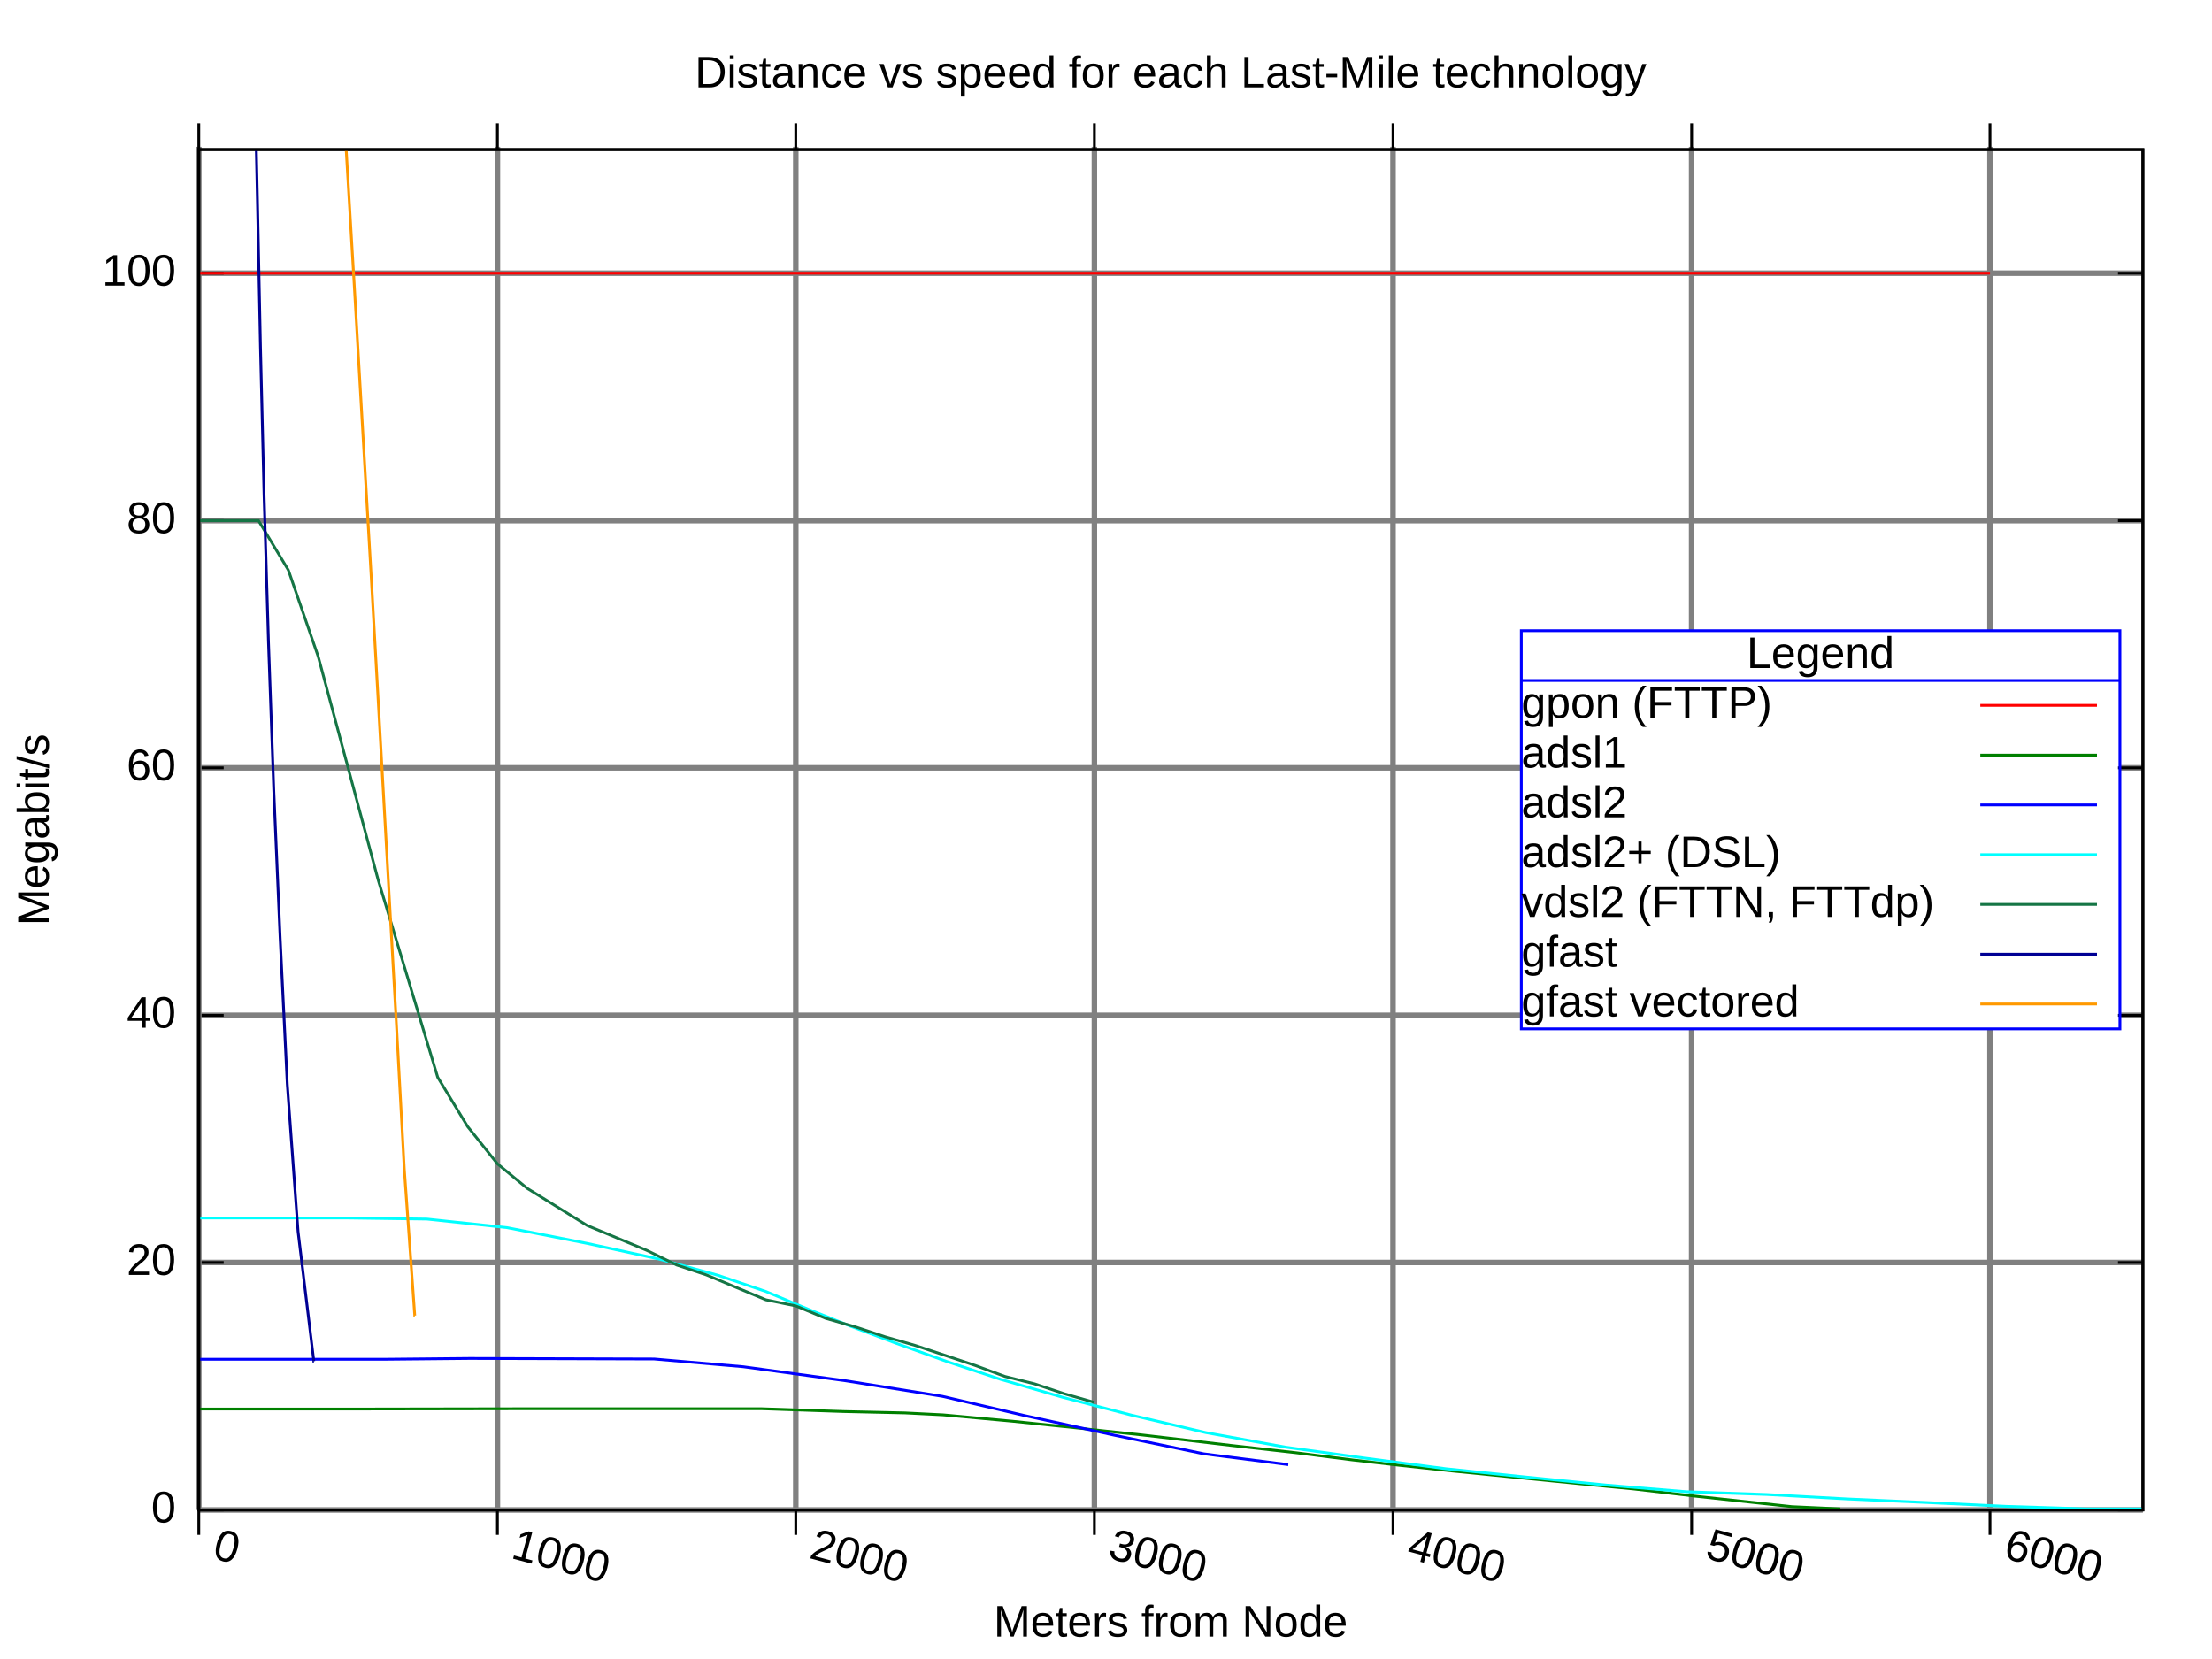
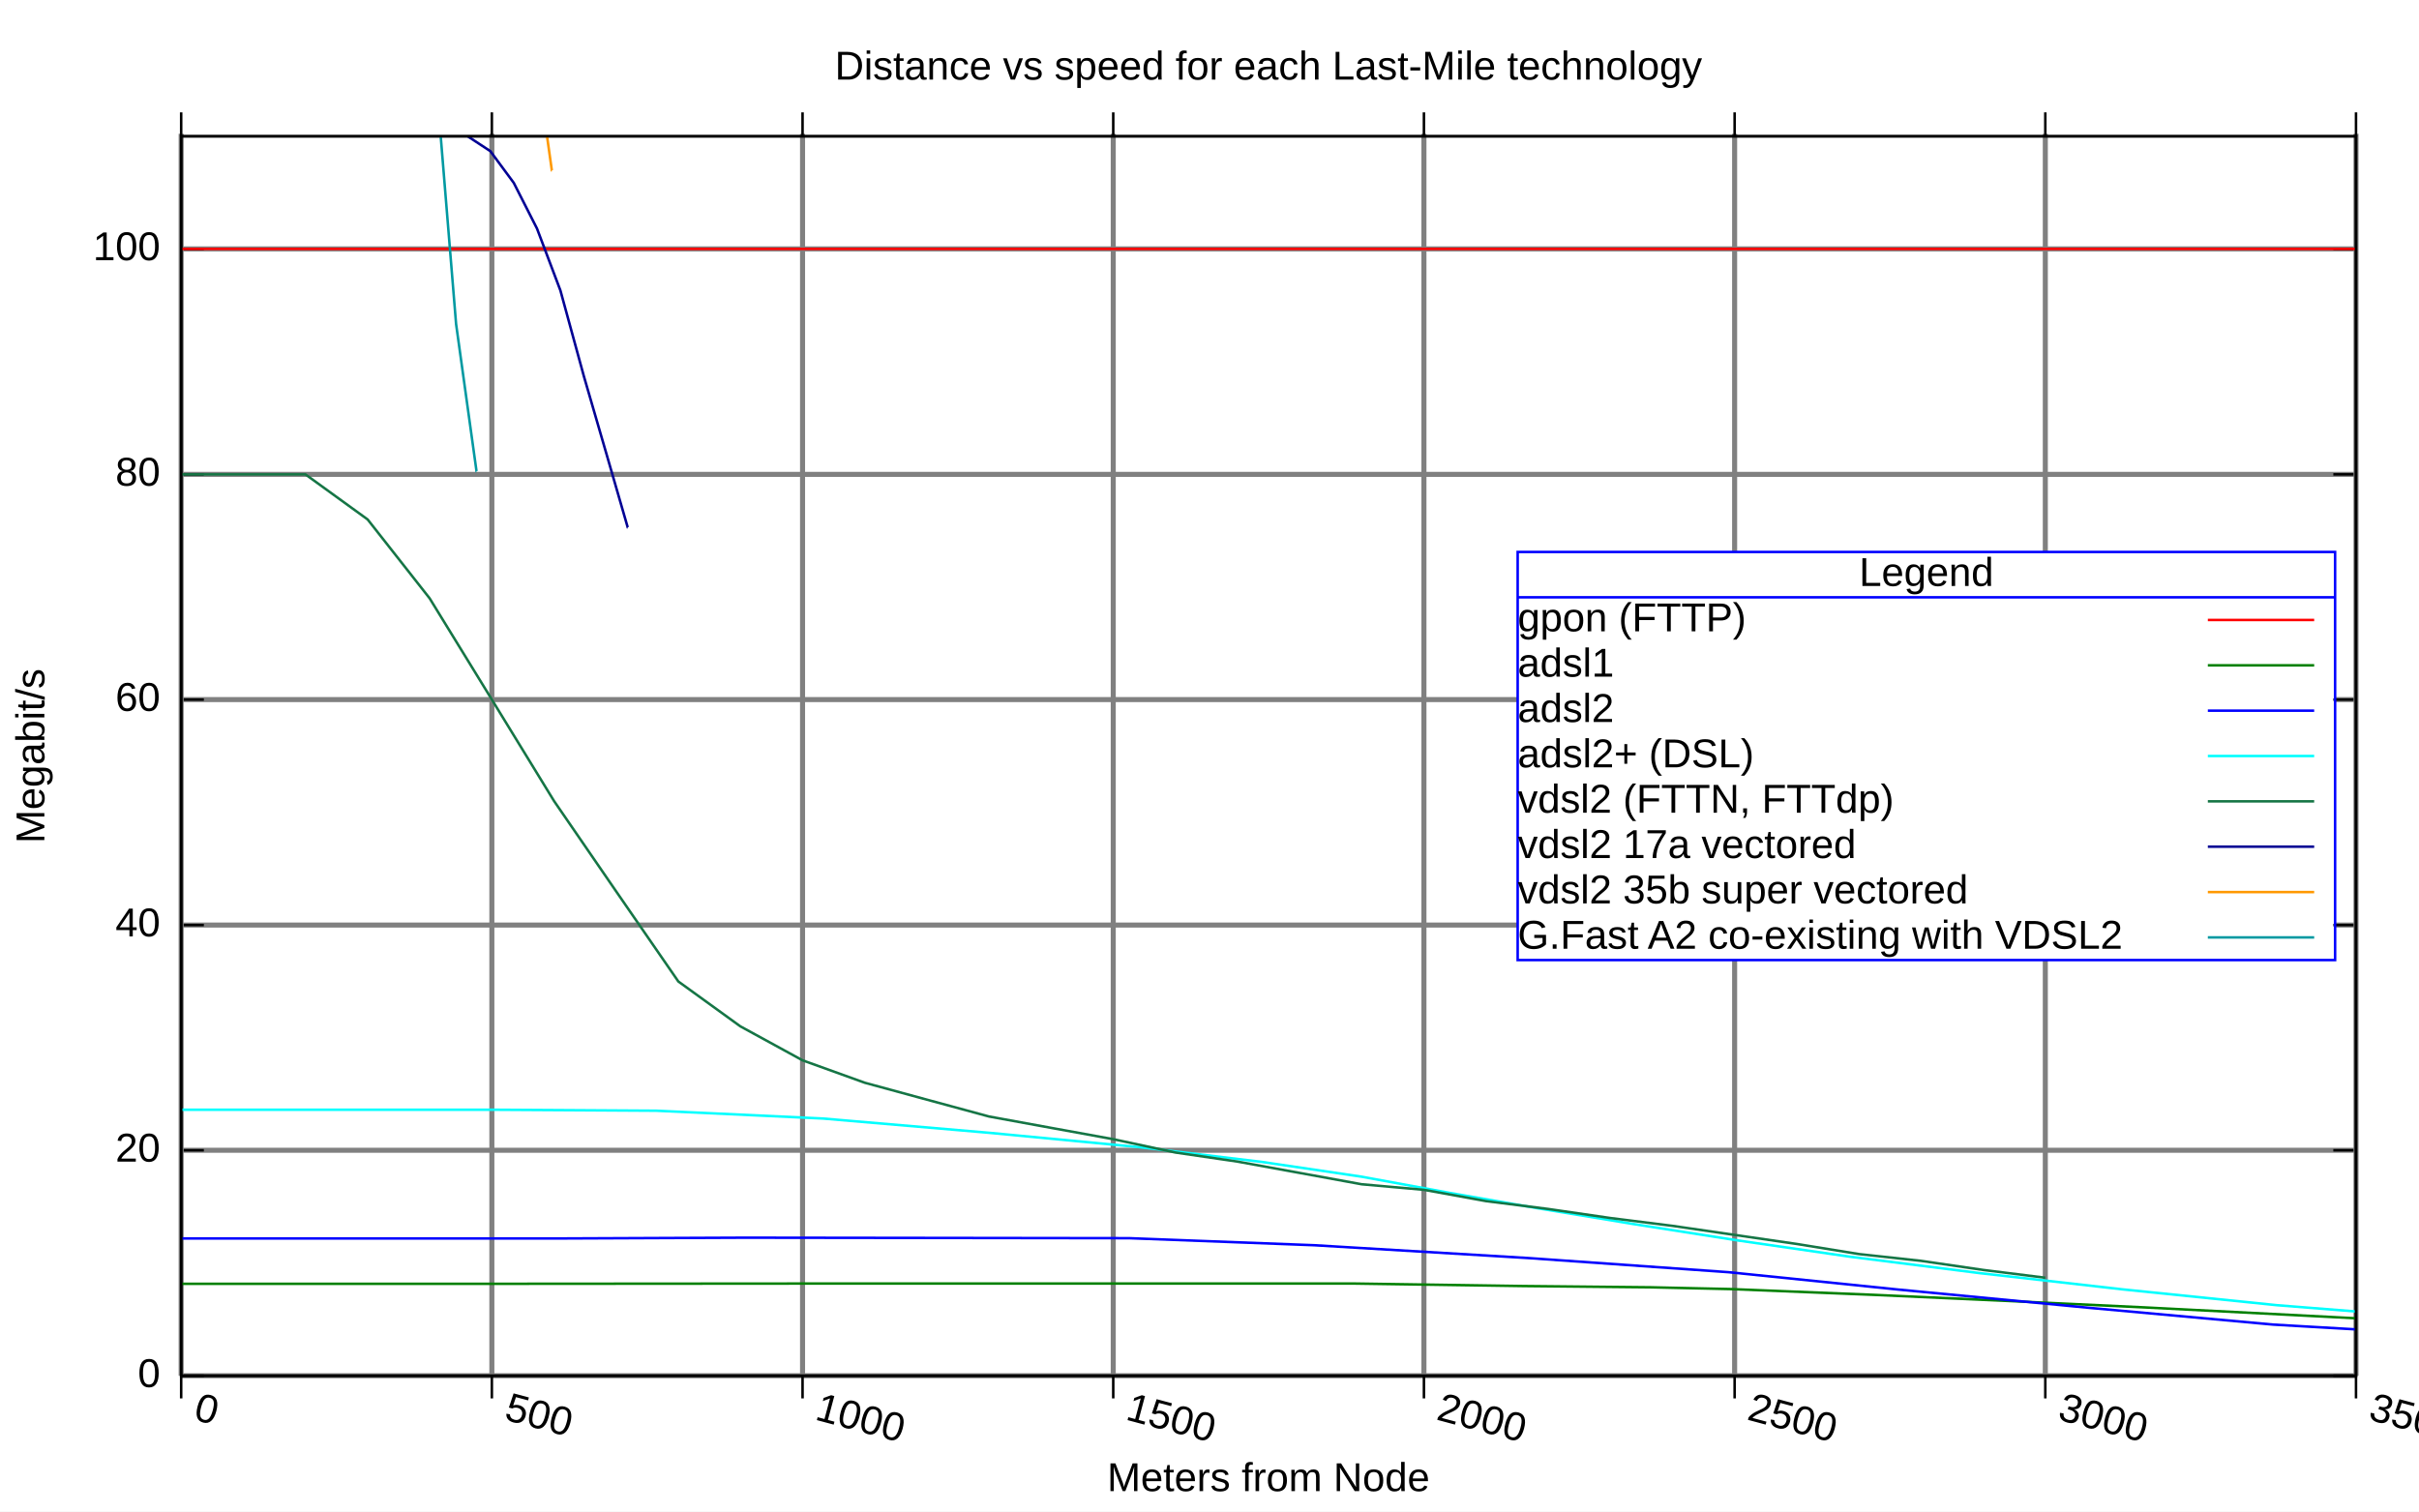
- <svg xmlns="http://www.w3.org/2000/svg" xmlns:xlink="http://www.w3.org/1999/xlink" width="800" height="600" viewBox="0 0 800 600">
+ <svg xmlns="http://www.w3.org/2000/svg" xmlns:xlink="http://www.w3.org/1999/xlink" width="960" height="600" viewBox="0 0 960 600">
  <g id="gnuplot_canvas">
-     <rect x="0" y="0" width="800" height="600" fill="#ffffff" />
+     <rect x="0" y="0" width="960" height="600" fill="#ffffff" />
    <defs>
      <circle id="gpDot" r="0.5" stroke-width="0.5" />
      <path id="gpPt0" stroke-width="0.222" stroke="currentColor" d="M-1,0 h2 M0,-1 v2" />
      <path id="gpPt1" stroke-width="0.222" stroke="currentColor" d="M-1,-1 L1,1 M1,-1 L-1,1" />
      <path id="gpPt2" stroke-width="0.222" stroke="currentColor" d="M-1,0 L1,0 M0,-1 L0,1 M-1,-1 L1,1 M-1,1 L1,-1" />
      <rect id="gpPt3" stroke-width="0.222" stroke="currentColor" x="-1" y="-1" width="2" height="2" />
      <rect id="gpPt4" stroke-width="0.222" stroke="currentColor" fill="currentColor" x="-1" y="-1" width="2" height="2" />
      <circle id="gpPt5" stroke-width="0.222" stroke="currentColor" cx="0" cy="0" r="1" />
      <use xlink:href="#gpPt5" id="gpPt6" fill="currentColor" stroke="none" />
      <path id="gpPt7" stroke-width="0.222" stroke="currentColor" d="M0,-1.33 L-1.33,0.67 L1.33,0.67 z" />
      <use xlink:href="#gpPt7" id="gpPt8" fill="currentColor" stroke="none" />
      <use xlink:href="#gpPt7" id="gpPt9" stroke="currentColor" transform="rotate(180)" />
      <use xlink:href="#gpPt9" id="gpPt10" fill="currentColor" stroke="none" />
      <use xlink:href="#gpPt3" id="gpPt11" stroke="currentColor" transform="rotate(45)" />
      <use xlink:href="#gpPt11" id="gpPt12" fill="currentColor" stroke="none" />
    </defs>
    <g style="fill:none; color:#FFFFFF; stroke:currentColor; stroke-width:1.00; stroke-linecap:butt; stroke-linejoin:miter">
</g>
    <g style="fill:none; color:black; stroke:currentColor; stroke-width:1.00; stroke-linecap:butt; stroke-linejoin:miter">
</g>
    <g style="fill:none; color:black; stroke:currentColor; stroke-width:2.00; stroke-linecap:butt; stroke-linejoin:miter">
</g>
    <g style="fill:none; color:gray; stroke:currentColor; stroke-width:2.00; stroke-linecap:butt; stroke-linejoin:miter">
-       <path class="gridline" d="M71.9,546.1 L775.0,546.1  h0.01" />
-     </g>
-     <g style="fill:none; color:gray; stroke:currentColor; stroke-width:1.00; stroke-linecap:butt; stroke-linejoin:miter">
- </g>
-     <g style="fill:none; color:black; stroke:currentColor; stroke-width:1.00; stroke-linecap:butt; stroke-linejoin:miter">
-       <path d="M71.9,546.1 L80.9,546.1 M775.0,546.1 L766.0,546.1  h0.01" />
+       <path class="gridline" d="M71.9,546.1 L935.0,546.1  h0.01" />
+     </g>
+     <g style="fill:none; color:gray; stroke:currentColor; stroke-width:1.00; stroke-linecap:butt; stroke-linejoin:miter">
+ </g>
+     <g style="fill:none; color:black; stroke:currentColor; stroke-width:1.00; stroke-linecap:butt; stroke-linejoin:miter">
+       <path d="M71.9,546.1 L80.9,546.1 M935.0,546.1 L926.0,546.1  h0.01" />
      <g transform="translate(63.6,550.6)" style="stroke:none; fill:black; font-family:Arial; font-size:12.00pt; text-anchor:end">
        <text>
          <tspan> 0</tspan>
        </text>
      </g>
    </g>
    <g style="fill:none; color:black; stroke:currentColor; stroke-width:2.00; stroke-linecap:butt; stroke-linejoin:miter">
</g>
    <g style="fill:none; color:gray; stroke:currentColor; stroke-width:2.00; stroke-linecap:butt; stroke-linejoin:miter">
-       <path class="gridline" d="M71.9,456.6 L775.0,456.6  h0.01" />
-     </g>
-     <g style="fill:none; color:gray; stroke:currentColor; stroke-width:1.00; stroke-linecap:butt; stroke-linejoin:miter">
- </g>
-     <g style="fill:none; color:black; stroke:currentColor; stroke-width:1.00; stroke-linecap:butt; stroke-linejoin:miter">
-       <path d="M71.9,456.6 L80.9,456.6 M775.0,456.6 L766.0,456.6  h0.01" />
+       <path class="gridline" d="M71.9,456.6 L935.0,456.6  h0.01" />
+     </g>
+     <g style="fill:none; color:gray; stroke:currentColor; stroke-width:1.00; stroke-linecap:butt; stroke-linejoin:miter">
+ </g>
+     <g style="fill:none; color:black; stroke:currentColor; stroke-width:1.00; stroke-linecap:butt; stroke-linejoin:miter">
+       <path d="M71.9,456.6 L80.9,456.6 M935.0,456.6 L926.0,456.6  h0.01" />
      <g transform="translate(63.6,461.1)" style="stroke:none; fill:black; font-family:Arial; font-size:12.00pt; text-anchor:end">
        <text>
          <tspan> 20</tspan>
        </text>
      </g>
    </g>
    <g style="fill:none; color:black; stroke:currentColor; stroke-width:2.00; stroke-linecap:butt; stroke-linejoin:miter">
</g>
    <g style="fill:none; color:gray; stroke:currentColor; stroke-width:2.00; stroke-linecap:butt; stroke-linejoin:miter">
-       <path class="gridline" d="M71.9,367.2 L550.2,367.2 M766.7,367.2 L775.0,367.2  h0.01" />
-     </g>
-     <g style="fill:none; color:gray; stroke:currentColor; stroke-width:1.00; stroke-linecap:butt; stroke-linejoin:miter">
- </g>
-     <g style="fill:none; color:black; stroke:currentColor; stroke-width:1.00; stroke-linecap:butt; stroke-linejoin:miter">
-       <path d="M71.9,367.2 L80.9,367.2 M775.0,367.2 L766.0,367.2  h0.01" />
+       <path class="gridline" d="M71.9,367.2 L602.3,367.2 M926.7,367.2 L935.0,367.2  h0.01" />
+     </g>
+     <g style="fill:none; color:gray; stroke:currentColor; stroke-width:1.00; stroke-linecap:butt; stroke-linejoin:miter">
+ </g>
+     <g style="fill:none; color:black; stroke:currentColor; stroke-width:1.00; stroke-linecap:butt; stroke-linejoin:miter">
+       <path d="M71.9,367.2 L80.9,367.2 M935.0,367.2 L926.0,367.2  h0.01" />
      <g transform="translate(63.6,371.7)" style="stroke:none; fill:black; font-family:Arial; font-size:12.00pt; text-anchor:end">
        <text>
          <tspan> 40</tspan>
        </text>
      </g>
    </g>
    <g style="fill:none; color:black; stroke:currentColor; stroke-width:2.00; stroke-linecap:butt; stroke-linejoin:miter">
</g>
    <g style="fill:none; color:gray; stroke:currentColor; stroke-width:2.00; stroke-linecap:butt; stroke-linejoin:miter">
-       <path class="gridline" d="M71.9,277.7 L550.2,277.7 M766.7,277.7 L775.0,277.7  h0.01" />
-     </g>
-     <g style="fill:none; color:gray; stroke:currentColor; stroke-width:1.00; stroke-linecap:butt; stroke-linejoin:miter">
- </g>
-     <g style="fill:none; color:black; stroke:currentColor; stroke-width:1.00; stroke-linecap:butt; stroke-linejoin:miter">
-       <path d="M71.9,277.7 L80.9,277.7 M775.0,277.7 L766.0,277.7  h0.01" />
+       <path class="gridline" d="M71.9,277.7 L602.3,277.7 M926.7,277.7 L935.0,277.7  h0.01" />
+     </g>
+     <g style="fill:none; color:gray; stroke:currentColor; stroke-width:1.00; stroke-linecap:butt; stroke-linejoin:miter">
+ </g>
+     <g style="fill:none; color:black; stroke:currentColor; stroke-width:1.00; stroke-linecap:butt; stroke-linejoin:miter">
+       <path d="M71.9,277.7 L80.9,277.7 M935.0,277.7 L926.0,277.7  h0.01" />
      <g transform="translate(63.6,282.2)" style="stroke:none; fill:black; font-family:Arial; font-size:12.00pt; text-anchor:end">
        <text>
          <tspan> 60</tspan>
        </text>
      </g>
    </g>
    <g style="fill:none; color:black; stroke:currentColor; stroke-width:2.00; stroke-linecap:butt; stroke-linejoin:miter">
</g>
    <g style="fill:none; color:gray; stroke:currentColor; stroke-width:2.00; stroke-linecap:butt; stroke-linejoin:miter">
-       <path class="gridline" d="M71.9,188.3 L775.0,188.3  h0.01" />
-     </g>
-     <g style="fill:none; color:gray; stroke:currentColor; stroke-width:1.00; stroke-linecap:butt; stroke-linejoin:miter">
- </g>
-     <g style="fill:none; color:black; stroke:currentColor; stroke-width:1.00; stroke-linecap:butt; stroke-linejoin:miter">
-       <path d="M71.9,188.3 L80.9,188.3 M775.0,188.3 L766.0,188.3  h0.01" />
+       <path class="gridline" d="M71.9,188.3 L935.0,188.3  h0.01" />
+     </g>
+     <g style="fill:none; color:gray; stroke:currentColor; stroke-width:1.00; stroke-linecap:butt; stroke-linejoin:miter">
+ </g>
+     <g style="fill:none; color:black; stroke:currentColor; stroke-width:1.00; stroke-linecap:butt; stroke-linejoin:miter">
+       <path d="M71.9,188.3 L80.9,188.3 M935.0,188.3 L926.0,188.3  h0.01" />
      <g transform="translate(63.6,192.8)" style="stroke:none; fill:black; font-family:Arial; font-size:12.00pt; text-anchor:end">
        <text>
          <tspan> 80</tspan>
        </text>
      </g>
    </g>
    <g style="fill:none; color:black; stroke:currentColor; stroke-width:2.00; stroke-linecap:butt; stroke-linejoin:miter">
</g>
    <g style="fill:none; color:gray; stroke:currentColor; stroke-width:2.00; stroke-linecap:butt; stroke-linejoin:miter">
-       <path class="gridline" d="M71.9,98.8 L775.0,98.8  h0.01" />
-     </g>
-     <g style="fill:none; color:gray; stroke:currentColor; stroke-width:1.00; stroke-linecap:butt; stroke-linejoin:miter">
- </g>
-     <g style="fill:none; color:black; stroke:currentColor; stroke-width:1.00; stroke-linecap:butt; stroke-linejoin:miter">
-       <path d="M71.9,98.8 L80.9,98.8 M775.0,98.8 L766.0,98.8  h0.01" />
+       <path class="gridline" d="M71.9,98.8 L935.0,98.8  h0.01" />
+     </g>
+     <g style="fill:none; color:gray; stroke:currentColor; stroke-width:1.00; stroke-linecap:butt; stroke-linejoin:miter">
+ </g>
+     <g style="fill:none; color:black; stroke:currentColor; stroke-width:1.00; stroke-linecap:butt; stroke-linejoin:miter">
+       <path d="M71.9,98.8 L80.9,98.8 M935.0,98.8 L926.0,98.8  h0.01" />
      <g transform="translate(63.6,103.3)" style="stroke:none; fill:black; font-family:Arial; font-size:12.00pt; text-anchor:end">
        <text>
          <tspan> 100</tspan>
        </text>
      </g>
    </g>
    <g style="fill:none; color:black; stroke:currentColor; stroke-width:2.00; stroke-linecap:butt; stroke-linejoin:miter">
</g>
    <g style="fill:none; color:gray; stroke:currentColor; stroke-width:2.00; stroke-linecap:butt; stroke-linejoin:miter">
      <path class="gridline" d="M71.9,546.1 L71.9,54.1  h0.01" />
    </g>
    <g style="fill:none; color:gray; stroke:currentColor; stroke-width:1.00; stroke-linecap:butt; stroke-linejoin:miter">
</g>
    <g style="fill:none; color:black; stroke:currentColor; stroke-width:1.00; stroke-linecap:butt; stroke-linejoin:miter">
      <path d="M71.9,546.1 L71.9,555.1 M71.9,54.1 L71.9,45.1  h0.01" />
      <g transform="translate(76.4,563.4) rotate(15)" style="stroke:none; fill:black; font-family:Arial; font-size:12.00pt; text-anchor:start">
        <text>
          <tspan> 0</tspan>
        </text>
      </g>
    </g>
    <g style="fill:none; color:black; stroke:currentColor; stroke-width:2.00; stroke-linecap:butt; stroke-linejoin:miter">
</g>
    <g style="fill:none; color:gray; stroke:currentColor; stroke-width:2.00; stroke-linecap:butt; stroke-linejoin:miter">
-       <path class="gridline" d="M179.9,546.1 L179.9,54.1  h0.01" />
-     </g>
-     <g style="fill:none; color:gray; stroke:currentColor; stroke-width:1.00; stroke-linecap:butt; stroke-linejoin:miter">
- </g>
-     <g style="fill:none; color:black; stroke:currentColor; stroke-width:1.00; stroke-linecap:butt; stroke-linejoin:miter">
-       <path d="M179.9,546.1 L179.9,555.1 M179.9,54.1 L179.9,45.1  h0.01" />
-       <g transform="translate(184.4,563.4) rotate(15)" style="stroke:none; fill:black; font-family:Arial; font-size:12.00pt; text-anchor:start">
+       <path class="gridline" d="M195.2,546.1 L195.2,54.1  h0.01" />
+     </g>
+     <g style="fill:none; color:gray; stroke:currentColor; stroke-width:1.00; stroke-linecap:butt; stroke-linejoin:miter">
+ </g>
+     <g style="fill:none; color:black; stroke:currentColor; stroke-width:1.00; stroke-linecap:butt; stroke-linejoin:miter">
+       <path d="M195.2,546.1 L195.2,555.1 M195.2,54.1 L195.2,45.1  h0.01" />
+       <g transform="translate(199.7,563.4) rotate(15)" style="stroke:none; fill:black; font-family:Arial; font-size:12.00pt; text-anchor:start">
+         <text>
+           <tspan> 500</tspan>
+         </text>
+       </g>
+     </g>
+     <g style="fill:none; color:black; stroke:currentColor; stroke-width:2.00; stroke-linecap:butt; stroke-linejoin:miter">
+ </g>
+     <g style="fill:none; color:gray; stroke:currentColor; stroke-width:2.00; stroke-linecap:butt; stroke-linejoin:miter">
+       <path class="gridline" d="M318.5,546.1 L318.5,54.1  h0.01" />
+     </g>
+     <g style="fill:none; color:gray; stroke:currentColor; stroke-width:1.00; stroke-linecap:butt; stroke-linejoin:miter">
+ </g>
+     <g style="fill:none; color:black; stroke:currentColor; stroke-width:1.00; stroke-linecap:butt; stroke-linejoin:miter">
+       <path d="M318.5,546.1 L318.5,555.1 M318.5,54.1 L318.5,45.1  h0.01" />
+       <g transform="translate(323.0,563.4) rotate(15)" style="stroke:none; fill:black; font-family:Arial; font-size:12.00pt; text-anchor:start">
        <text>
          <tspan> 1000</tspan>
        </text>
      </g>
    </g>
    <g style="fill:none; color:black; stroke:currentColor; stroke-width:2.00; stroke-linecap:butt; stroke-linejoin:miter">
</g>
    <g style="fill:none; color:gray; stroke:currentColor; stroke-width:2.00; stroke-linecap:butt; stroke-linejoin:miter">
-       <path class="gridline" d="M287.8,546.1 L287.8,54.1  h0.01" />
-     </g>
-     <g style="fill:none; color:gray; stroke:currentColor; stroke-width:1.00; stroke-linecap:butt; stroke-linejoin:miter">
- </g>
-     <g style="fill:none; color:black; stroke:currentColor; stroke-width:1.00; stroke-linecap:butt; stroke-linejoin:miter">
-       <path d="M287.8,546.1 L287.8,555.1 M287.8,54.1 L287.8,45.1  h0.01" />
-       <g transform="translate(292.3,563.4) rotate(15)" style="stroke:none; fill:black; font-family:Arial; font-size:12.00pt; text-anchor:start">
+       <path class="gridline" d="M441.8,546.1 L441.8,54.1  h0.01" />
+     </g>
+     <g style="fill:none; color:gray; stroke:currentColor; stroke-width:1.00; stroke-linecap:butt; stroke-linejoin:miter">
+ </g>
+     <g style="fill:none; color:black; stroke:currentColor; stroke-width:1.00; stroke-linecap:butt; stroke-linejoin:miter">
+       <path d="M441.8,546.1 L441.8,555.1 M441.8,54.1 L441.8,45.1  h0.01" />
+       <g transform="translate(446.3,563.4) rotate(15)" style="stroke:none; fill:black; font-family:Arial; font-size:12.00pt; text-anchor:start">
+         <text>
+           <tspan> 1500</tspan>
+         </text>
+       </g>
+     </g>
+     <g style="fill:none; color:black; stroke:currentColor; stroke-width:2.00; stroke-linecap:butt; stroke-linejoin:miter">
+ </g>
+     <g style="fill:none; color:gray; stroke:currentColor; stroke-width:2.00; stroke-linecap:butt; stroke-linejoin:miter">
+       <path class="gridline" d="M565.1,546.1 L565.1,54.1  h0.01" />
+     </g>
+     <g style="fill:none; color:gray; stroke:currentColor; stroke-width:1.00; stroke-linecap:butt; stroke-linejoin:miter">
+ </g>
+     <g style="fill:none; color:black; stroke:currentColor; stroke-width:1.00; stroke-linecap:butt; stroke-linejoin:miter">
+       <path d="M565.1,546.1 L565.1,555.1 M565.1,54.1 L565.1,45.1  h0.01" />
+       <g transform="translate(569.6,563.4) rotate(15)" style="stroke:none; fill:black; font-family:Arial; font-size:12.00pt; text-anchor:start">
        <text>
          <tspan> 2000</tspan>
        </text>
      </g>
    </g>
    <g style="fill:none; color:black; stroke:currentColor; stroke-width:2.00; stroke-linecap:butt; stroke-linejoin:miter">
</g>
    <g style="fill:none; color:gray; stroke:currentColor; stroke-width:2.00; stroke-linecap:butt; stroke-linejoin:miter">
-       <path class="gridline" d="M395.8,546.1 L395.8,54.1  h0.01" />
-     </g>
-     <g style="fill:none; color:gray; stroke:currentColor; stroke-width:1.00; stroke-linecap:butt; stroke-linejoin:miter">
- </g>
-     <g style="fill:none; color:black; stroke:currentColor; stroke-width:1.00; stroke-linecap:butt; stroke-linejoin:miter">
-       <path d="M395.8,546.1 L395.8,555.1 M395.8,54.1 L395.8,45.1  h0.01" />
-       <g transform="translate(400.3,563.4) rotate(15)" style="stroke:none; fill:black; font-family:Arial; font-size:12.00pt; text-anchor:start">
+       <path class="gridline" d="M688.4,546.1 L688.4,381.1 M688.4,219.1 L688.4,54.1  h0.01" />
+     </g>
+     <g style="fill:none; color:gray; stroke:currentColor; stroke-width:1.00; stroke-linecap:butt; stroke-linejoin:miter">
+ </g>
+     <g style="fill:none; color:black; stroke:currentColor; stroke-width:1.00; stroke-linecap:butt; stroke-linejoin:miter">
+       <path d="M688.4,546.1 L688.4,555.1 M688.4,54.1 L688.4,45.1  h0.01" />
+       <g transform="translate(692.9,563.4) rotate(15)" style="stroke:none; fill:black; font-family:Arial; font-size:12.00pt; text-anchor:start">
+         <text>
+           <tspan> 2500</tspan>
+         </text>
+       </g>
+     </g>
+     <g style="fill:none; color:black; stroke:currentColor; stroke-width:2.00; stroke-linecap:butt; stroke-linejoin:miter">
+ </g>
+     <g style="fill:none; color:gray; stroke:currentColor; stroke-width:2.00; stroke-linecap:butt; stroke-linejoin:miter">
+       <path class="gridline" d="M811.7,546.1 L811.7,381.1 M811.7,219.1 L811.7,54.1  h0.01" />
+     </g>
+     <g style="fill:none; color:gray; stroke:currentColor; stroke-width:1.00; stroke-linecap:butt; stroke-linejoin:miter">
+ </g>
+     <g style="fill:none; color:black; stroke:currentColor; stroke-width:1.00; stroke-linecap:butt; stroke-linejoin:miter">
+       <path d="M811.7,546.1 L811.7,555.1 M811.7,54.1 L811.7,45.1  h0.01" />
+       <g transform="translate(816.2,563.4) rotate(15)" style="stroke:none; fill:black; font-family:Arial; font-size:12.00pt; text-anchor:start">
        <text>
          <tspan> 3000</tspan>
        </text>
      </g>
    </g>
    <g style="fill:none; color:black; stroke:currentColor; stroke-width:2.00; stroke-linecap:butt; stroke-linejoin:miter">
</g>
    <g style="fill:none; color:gray; stroke:currentColor; stroke-width:2.00; stroke-linecap:butt; stroke-linejoin:miter">
-       <path class="gridline" d="M503.8,546.1 L503.8,54.1  h0.01" />
-     </g>
-     <g style="fill:none; color:gray; stroke:currentColor; stroke-width:1.00; stroke-linecap:butt; stroke-linejoin:miter">
- </g>
-     <g style="fill:none; color:black; stroke:currentColor; stroke-width:1.00; stroke-linecap:butt; stroke-linejoin:miter">
-       <path d="M503.8,546.1 L503.8,555.1 M503.8,54.1 L503.8,45.1  h0.01" />
-       <g transform="translate(508.3,563.4) rotate(15)" style="stroke:none; fill:black; font-family:Arial; font-size:12.00pt; text-anchor:start">
-         <text>
-           <tspan> 4000</tspan>
-         </text>
-       </g>
-     </g>
-     <g style="fill:none; color:black; stroke:currentColor; stroke-width:2.00; stroke-linecap:butt; stroke-linejoin:miter">
- </g>
-     <g style="fill:none; color:gray; stroke:currentColor; stroke-width:2.00; stroke-linecap:butt; stroke-linejoin:miter">
-       <path class="gridline" d="M611.8,546.1 L611.8,372.1 M611.8,228.1 L611.8,54.1  h0.01" />
-     </g>
-     <g style="fill:none; color:gray; stroke:currentColor; stroke-width:1.00; stroke-linecap:butt; stroke-linejoin:miter">
- </g>
-     <g style="fill:none; color:black; stroke:currentColor; stroke-width:1.00; stroke-linecap:butt; stroke-linejoin:miter">
-       <path d="M611.8,546.1 L611.8,555.1 M611.8,54.1 L611.8,45.1  h0.01" />
-       <g transform="translate(616.3,563.4) rotate(15)" style="stroke:none; fill:black; font-family:Arial; font-size:12.00pt; text-anchor:start">
-         <text>
-           <tspan> 5000</tspan>
-         </text>
-       </g>
-     </g>
-     <g style="fill:none; color:black; stroke:currentColor; stroke-width:2.00; stroke-linecap:butt; stroke-linejoin:miter">
- </g>
-     <g style="fill:none; color:gray; stroke:currentColor; stroke-width:2.00; stroke-linecap:butt; stroke-linejoin:miter">
-       <path class="gridline" d="M719.7,546.1 L719.7,372.1 M719.7,228.1 L719.7,54.1  h0.01" />
-     </g>
-     <g style="fill:none; color:gray; stroke:currentColor; stroke-width:1.00; stroke-linecap:butt; stroke-linejoin:miter">
- </g>
-     <g style="fill:none; color:black; stroke:currentColor; stroke-width:1.00; stroke-linecap:butt; stroke-linejoin:miter">
-       <path d="M719.7,546.1 L719.7,555.1 M719.7,54.1 L719.7,45.1  h0.01" />
-       <g transform="translate(724.2,563.4) rotate(15)" style="stroke:none; fill:black; font-family:Arial; font-size:12.00pt; text-anchor:start">
-         <text>
-           <tspan> 6000</tspan>
-         </text>
-       </g>
-       <path d="M71.9,54.1 L71.9,546.1 L775.0,546.1 L775.0,54.1 L71.9,54.1 Z  h0.01" />
+       <path class="gridline" d="M935.0,546.1 L935.0,54.1  h0.01" />
+     </g>
+     <g style="fill:none; color:gray; stroke:currentColor; stroke-width:1.00; stroke-linecap:butt; stroke-linejoin:miter">
+ </g>
+     <g style="fill:none; color:black; stroke:currentColor; stroke-width:1.00; stroke-linecap:butt; stroke-linejoin:miter">
+       <path d="M935.0,546.1 L935.0,555.1 M935.0,54.1 L935.0,45.1  h0.01" />
+       <g transform="translate(939.5,563.4) rotate(15)" style="stroke:none; fill:black; font-family:Arial; font-size:12.00pt; text-anchor:start">
+         <text>
+           <tspan> 3500</tspan>
+         </text>
+       </g>
+       <path d="M71.9,54.1 L71.9,546.1 L935.0,546.1 L935.0,54.1 L71.9,54.1 Z  h0.01" />
      <g transform="translate(17.6,300.1) rotate(270)" style="stroke:none; fill:black; font-family:Arial; font-size:12.00pt; text-anchor:middle">
        <text>
          <tspan>Megabit/s</tspan>
        </text>
      </g>
-       <g transform="translate(423.4,591.9)" style="stroke:none; fill:black; font-family:Arial; font-size:12.00pt; text-anchor:middle">
+       <g transform="translate(503.4,591.9)" style="stroke:none; fill:black; font-family:Arial; font-size:12.00pt; text-anchor:middle">
        <text>
          <tspan>Meters from Node</tspan>
        </text>
      </g>
-       <g transform="translate(423.4,31.6)" style="stroke:none; fill:black; font-family:Arial; font-size:12.00pt; text-anchor:middle">
+       <g transform="translate(503.4,31.6)" style="stroke:none; fill:black; font-family:Arial; font-size:12.00pt; text-anchor:middle">
        <text>
          <tspan>Distance vs speed for each Last-Mile technology</tspan>
        </text>
      </g>
-       <g transform="translate(658.4,241.6)" style="stroke:none; fill:black; font-family:Arial; font-size:12.00pt; text-anchor:middle">
+       <g transform="translate(764.5,232.6)" style="stroke:none; fill:black; font-family:Arial; font-size:12.00pt; text-anchor:middle">
        <text>
          <tspan>Legend</tspan>
        </text>
      </g>
    </g>
    <g style="fill:none; color:blue; stroke:currentColor; stroke-width:1.00; stroke-linecap:butt; stroke-linejoin:miter">
-       <path d="M550.2,372.1 L550.2,228.1 L766.7,228.1 L766.7,372.1 L550.2,372.1 Z  h0.01" />
-       <path d="M550.2,246.1 L766.7,246.1  h0.01" />
+       <path d="M602.3,381.1 L602.3,219.1 L926.7,219.1 L926.7,381.1 L602.3,381.1 Z  h0.01" />
+       <path d="M602.3,237.1 L926.7,237.1  h0.01" />
    </g>
    <g id="gnuplot_plot_1">
      <g style="fill:none; color:red; stroke:currentColor; stroke-width:1.00; stroke-linecap:butt; stroke-linejoin:miter">
-         <g transform="translate(550.2,259.6)" style="stroke:none; fill:black; font-family:Arial; font-size:12.00pt; text-anchor:start">
+         <g transform="translate(602.3,250.6)" style="stroke:none; fill:black; font-family:Arial; font-size:12.00pt; text-anchor:start">
          <text>
            <tspan>gpon (FTTP)</tspan>
          </text>
        </g>
-         <path d="M716.2,255.1 L758.4,255.1 M71.9,98.8 L719.7,98.8  h0.01" />
+         <path d="M876.2,246.1 L918.4,246.1 M71.9,98.8 L935.0,98.8  h0.01" />
      </g>
    </g>
    <g id="gnuplot_plot_2">
      <g style="fill:none; color:green; stroke:currentColor; stroke-width:1.00; stroke-linecap:butt; stroke-linejoin:miter">
-         <g transform="translate(550.2,277.6)" style="stroke:none; fill:black; font-family:Arial; font-size:12.00pt; text-anchor:start">
+         <g transform="translate(602.3,268.6)" style="stroke:none; fill:black; font-family:Arial; font-size:12.00pt; text-anchor:start">
          <text>
            <tspan>adsl1</tspan>
          </text>
        </g>
-         <path d="M716.2,273.1 L758.4,273.1 M71.9,509.6 L82.5,509.6 L128.7,509.6 L186.9,509.5 L242.3,509.5 L275.6,509.5    L305.1,510.5 L327.3,511.0 L341.1,511.7 L366.1,514.0 L389.2,516.4 L413.3,519.0 L445.6,522.8 L468.7,525.4    L489.1,528.0 L506.6,530.0 L525.1,532.0 L550.1,534.5 L572.3,536.7 L590.8,538.5 L613.0,541.1 L637.0,543.7    L648.1,544.9 L665.6,545.7  h0.01" />
+         <path d="M876.2,264.1 L918.4,264.1 M71.9,509.6 L96.2,509.6 L201.7,509.6 L334.6,509.5 L461.1,509.5 L537.0,509.5    L604.6,510.5 L655.2,511.0 L686.8,511.7 L743.8,514.0 L796.6,516.4 L851.5,519.0 L925.4,522.8 L935.0,523.3     h0.01" />
      </g>
    </g>
    <g id="gnuplot_plot_3">
      <g style="fill:none; color:blue; stroke:currentColor; stroke-width:1.00; stroke-linecap:butt; stroke-linejoin:miter">
-         <g transform="translate(550.2,295.6)" style="stroke:none; fill:black; font-family:Arial; font-size:12.00pt; text-anchor:start">
+         <g transform="translate(602.3,286.6)" style="stroke:none; fill:black; font-family:Arial; font-size:12.00pt; text-anchor:start">
          <text>
            <tspan>adsl2</tspan>
          </text>
        </g>
-         <path d="M716.2,291.1 L758.4,291.1 M71.9,491.6 L105.2,491.6 L138.7,491.6 L169.9,491.3 L203.8,491.4 L236.6,491.5    L268.8,494.3 L306.0,499.4 L340.8,505.0 L370.3,511.9 L403.2,519.1 L435.4,525.8 L465.9,529.7  h0.01" />
+         <path d="M876.2,282.1 L918.4,282.1 M71.9,491.6 L147.9,491.6 L224.5,491.6 L295.7,491.3 L373.0,491.4 L448.1,491.5    L521.6,494.3 L606.7,499.4 L686.0,505.0 L753.4,511.9 L828.6,519.1 L902.1,525.8 L935.0,527.7  h0.01" />
      </g>
    </g>
    <g id="gnuplot_plot_4">
      <g style="fill:none; color:cyan; stroke:currentColor; stroke-width:1.00; stroke-linecap:butt; stroke-linejoin:miter">
-         <g transform="translate(550.2,313.6)" style="stroke:none; fill:black; font-family:Arial; font-size:12.00pt; text-anchor:start">
+         <g transform="translate(602.3,304.6)" style="stroke:none; fill:black; font-family:Arial; font-size:12.00pt; text-anchor:start">
          <text>
            <tspan>adsl2+ (DSL)</tspan>
          </text>
        </g>
-         <path d="M716.2,309.1 L758.4,309.1 M71.9,440.5 L81.3,440.5 L96.5,440.5 L125.5,440.5 L154.4,440.9 L183.4,444.0    L212.4,449.7 L238.5,455.4 L259.6,461.2 L277.0,467.1 L292.3,473.5 L307.5,479.6 L324.3,485.9 L342.4,492.4    L362.0,498.9 L384.5,505.4 L409.2,511.8 L436.0,518.1 L465.0,523.4 L494.0,527.4 L523.0,531.2 L552.0,534.2    L581.0,537.1 L609.9,539.5 L638.9,540.5 L667.9,542.1 L696.8,543.4 L725.8,544.8 L754.7,545.7 L775.0,545.7     h0.01" />
+         <path d="M876.2,300.1 L918.4,300.1 M71.9,440.5 L93.5,440.5 L128.2,440.5 L194.3,440.5 L260.4,440.9 L326.6,444.0    L392.9,449.7 L452.5,455.4 L500.6,461.2 L540.4,467.1 L575.2,473.5 L610.1,479.6 L648.3,485.9 L689.7,492.4    L734.5,498.9 L785.9,505.4 L842.2,511.8 L903.6,518.1 L935.0,520.6  h0.01" />
      </g>
    </g>
    <g id="gnuplot_plot_5">
      <g style="fill:none; color:#157545; stroke:currentColor; stroke-width:1.00; stroke-linecap:butt; stroke-linejoin:miter">
-         <g transform="translate(550.2,331.6)" style="stroke:none; fill:black; font-family:Arial; font-size:12.00pt; text-anchor:start">
+         <g transform="translate(602.3,322.6)" style="stroke:none; fill:black; font-family:Arial; font-size:12.00pt; text-anchor:start">
          <text>
            <tspan>vdsl2 (FTTN, FTTdp)</tspan>
          </text>
        </g>
-         <path d="M716.2,327.1 L758.4,327.1 M71.9,188.3 L82.7,188.3 L93.5,188.3 L104.3,206.2 L115.1,237.5 L125.9,277.7    L136.7,318.0 L147.5,353.8 L158.3,389.6 L169.1,407.4 L179.9,420.9 L190.7,429.8 L201.5,436.5 L212.3,443.2    L223.1,447.7 L233.9,452.2 L244.7,457.5 L255.5,461.1 L266.2,465.6 L277.0,470.1 L287.8,472.3 L298.6,476.8    L309.4,479.9 L320.2,483.5 L331.0,486.6 L341.8,490.2 L352.6,493.8 L363.4,497.8 L374.2,500.5 L385.0,504.1    L395.8,507.2  h0.01" />
+         <path d="M876.2,318.1 L918.4,318.1 M71.9,188.3 L96.6,188.3 L121.2,188.3 L145.9,206.2 L170.5,237.5 L195.2,277.7    L219.9,318.0 L244.5,353.8 L269.2,389.6 L293.8,407.4 L318.5,420.9 L343.2,429.8 L367.8,436.5 L392.5,443.2    L417.1,447.7 L441.8,452.2 L466.5,457.5 L491.1,461.1 L515.8,465.6 L540.4,470.1 L565.1,472.3 L589.8,476.8    L614.4,479.9 L639.1,483.5 L663.7,486.6 L688.4,490.2 L713.1,493.8 L737.7,497.8 L762.4,500.5 L787.0,504.1    L811.7,507.2  h0.01" />
      </g>
    </g>
    <g id="gnuplot_plot_6">
      <g style="fill:none; color:#000094; stroke:currentColor; stroke-width:1.00; stroke-linecap:butt; stroke-linejoin:miter">
-         <g transform="translate(550.2,349.6)" style="stroke:none; fill:black; font-family:Arial; font-size:12.00pt; text-anchor:start">
-           <text>
-             <tspan>gfast</tspan>
-           </text>
-         </g>
-         <path d="M716.2,345.1 L758.4,345.1 M92.7,54.1 L93.1,72.3 L94.2,125.6 L95.5,178.9 L97.1,232.2 L99.0,285.5    L101.3,338.8 L103.9,392.1 L107.8,445.4 L113.5,492.3  h0.01" />
+         <g transform="translate(602.3,340.6)" style="stroke:none; fill:black; font-family:Arial; font-size:12.00pt; text-anchor:start">
+           <text>
+             <tspan>vdsl2 17a vectored</tspan>
+           </text>
+         </g>
+         <path d="M876.2,336.1 L918.4,336.1 M185.6,54.1 L194.6,60.0 L203.9,72.6 L213.1,90.7 L222.4,115.3 L231.7,149.3    L241.0,181.3 L249.1,209.3  h0.01" />
      </g>
    </g>
    <g id="gnuplot_plot_7">
      <g style="fill:none; color:#FF9900; stroke:currentColor; stroke-width:1.00; stroke-linecap:butt; stroke-linejoin:miter">
-         <g transform="translate(550.2,367.6)" style="stroke:none; fill:black; font-family:Arial; font-size:12.00pt; text-anchor:start">
-           <text>
-             <tspan>gfast vectored</tspan>
-           </text>
-         </g>
-         <path d="M716.2,363.1 L758.4,363.1 M125.2,54.1 L128.1,102.8 L131.2,156.1 L134.3,209.4 L137.3,262.7 L140.3,316.0    L143.3,369.2 L146.2,422.6 L150.0,475.8  h0.01" />
-       </g>
-     </g>
-     <g style="fill:none; color:black; stroke:currentColor; stroke-width:1.00; stroke-linecap:butt; stroke-linejoin:miter">
-       <path d="M71.9,54.1 L71.9,546.1 L775.0,546.1 L775.0,54.1 L71.9,54.1 Z  h0.01" />
+         <g transform="translate(602.3,358.6)" style="stroke:none; fill:black; font-family:Arial; font-size:12.00pt; text-anchor:start">
+           <text>
+             <tspan>vdsl2 35b super vectored</tspan>
+           </text>
+         </g>
+         <path d="M876.2,354.1 L918.4,354.1 M217.1,54.1 L219.0,67.6  h0.01" />
+       </g>
+     </g>
+     <g id="gnuplot_plot_8">
+       <g style="fill:none; color:#0099A1; stroke:currentColor; stroke-width:1.00; stroke-linecap:butt; stroke-linejoin:miter">
+         <g transform="translate(602.3,376.6)" style="stroke:none; fill:black; font-family:Arial; font-size:12.00pt; text-anchor:start">
+           <text>
+             <tspan>G.Fast A2 co-existing with VDSL2</tspan>
+           </text>
+         </g>
+         <path d="M876.2,372.1 L918.4,372.1 M174.9,54.1 L181.0,128.6 L189.1,187.0  h0.01" />
+       </g>
+     </g>
+     <g style="fill:none; color:black; stroke:currentColor; stroke-width:1.00; stroke-linecap:butt; stroke-linejoin:miter">
+       <path d="M71.9,54.1 L71.9,546.1 L935.0,546.1 L935.0,54.1 L71.9,54.1 Z  h0.01" />
    </g>
  </g>
</svg>
